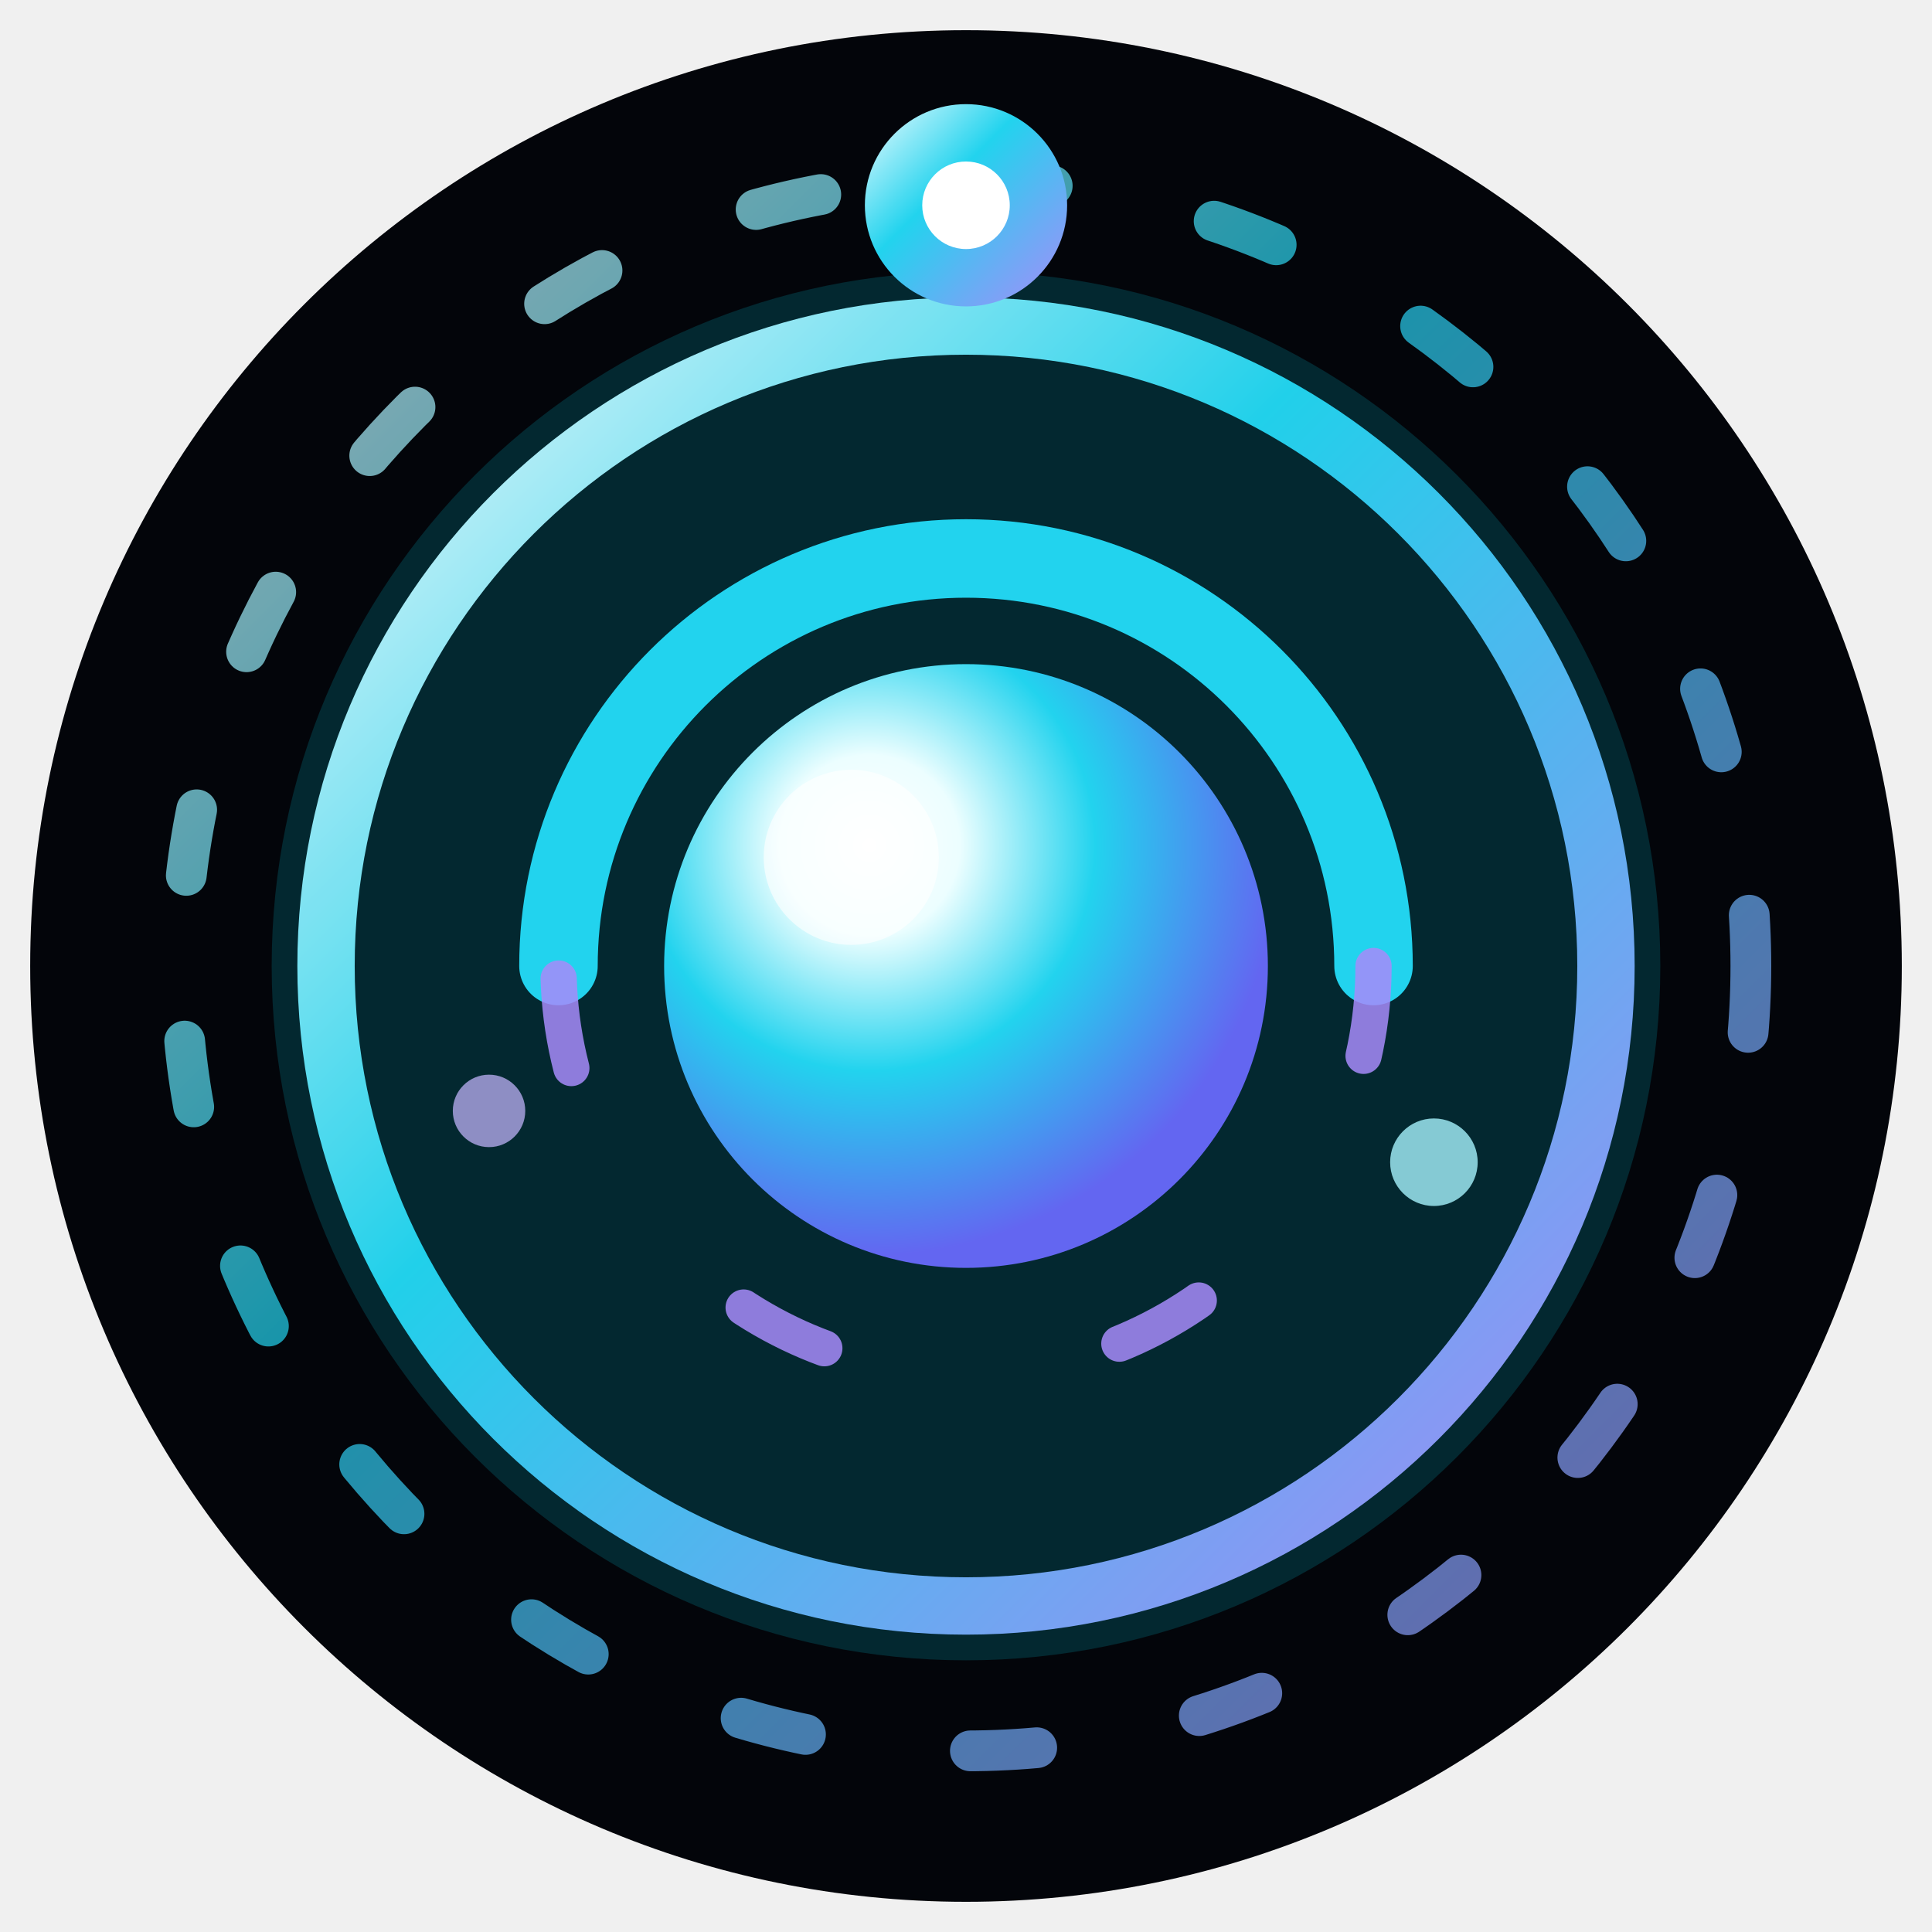
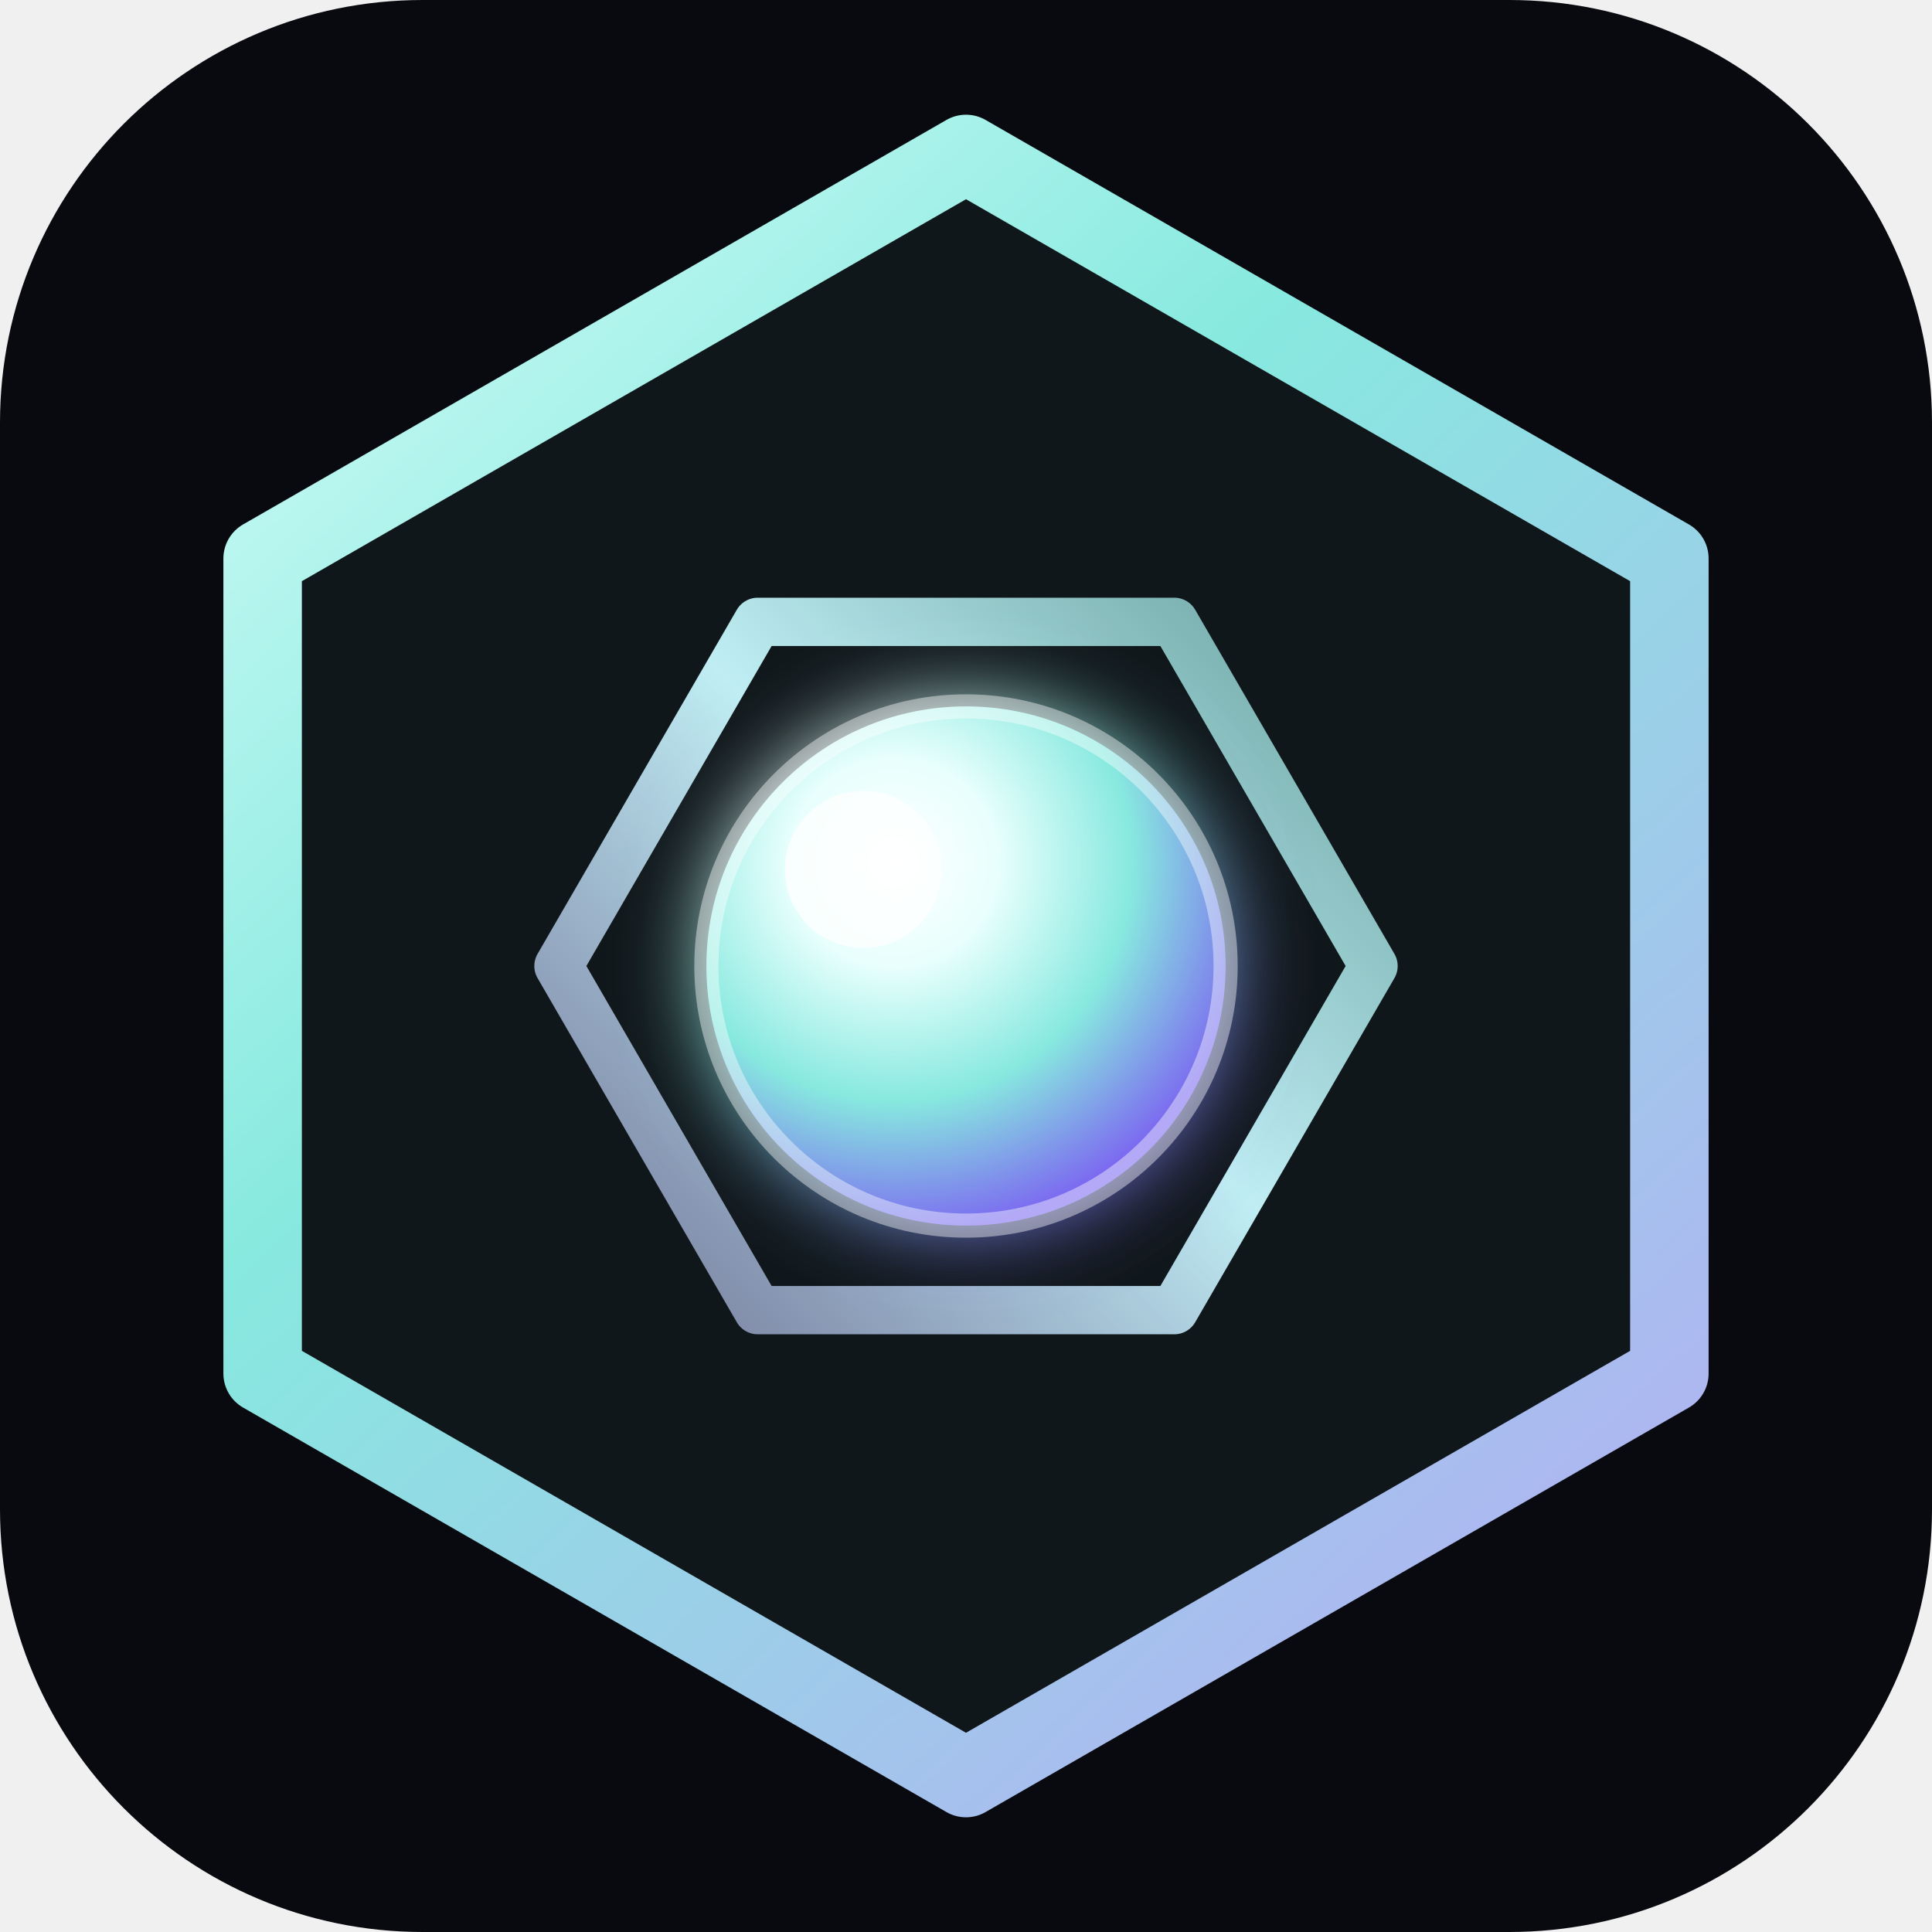
- <svg xmlns="http://www.w3.org/2000/svg" viewBox="0 0 64 64" fill="none">
+ <svg xmlns="http://www.w3.org/2000/svg" viewBox="0 0 64 64" role="img" aria-label="BudAI">
  <defs>
-     <linearGradient id="g" x1="0%" y1="0%" x2="100%" y2="100%">
-       <stop offset="0%" stop-color="#f0fdff" />
-       <stop offset="40%" stop-color="#22d3ee" />
-       <stop offset="100%" stop-color="#a78bfa" />
+     <linearGradient id="f" x1="6" y1="4" x2="58" y2="60" gradientUnits="userSpaceOnUse">
+       <stop offset="0%" stop-color="#d9fffa" />
+       <stop offset="38%" stop-color="#87e9df" />
+       <stop offset="100%" stop-color="#b9a8f6" />
    </linearGradient>
-     <radialGradient id="c" cx="34%" cy="30%" r="68%">
+     <linearGradient id="e" x1="12" y1="52" x2="52" y2="12" gradientUnits="userSpaceOnUse">
+       <stop offset="0%" stop-color="#b9a8f6" stop-opacity="0.35" />
+       <stop offset="52%" stop-color="#c9f9ff" stop-opacity="0.95" />
+       <stop offset="100%" stop-color="#87e9df" stop-opacity="0.45" />
+     </linearGradient>
+     <radialGradient id="c" cx="36%" cy="30%" r="72%">
      <stop offset="0%" stop-color="#ffffff" />
-       <stop offset="22%" stop-color="#ecfeff" />
-       <stop offset="55%" stop-color="#22d3ee" />
-       <stop offset="100%" stop-color="#6366f1" />
+       <stop offset="28%" stop-color="#e8fffd" />
+       <stop offset="64%" stop-color="#87e9df" />
+       <stop offset="100%" stop-color="#7c6bf0" />
    </radialGradient>
+     <filter id="g" x="-60%" y="-60%" width="220%" height="220%">
+       <feGaussianBlur stdDeviation="1.4" result="b" />
+       <feMerge>
+         <feMergeNode in="b" />
+         <feMergeNode in="SourceGraphic" />
+       </feMerge>
+     </filter>
  </defs>
-   <circle cx="32" cy="32" r="31" fill="#03050a" />
-   <circle cx="32" cy="32" r="23" fill="rgba(0,229,255,0.16)" />
-   <g>
-     <animateTransform attributeName="transform" type="rotate" from="0 32 32" to="360 32 32" dur="11s" repeatCount="indefinite" />
-     <circle cx="32" cy="32" r="26" fill="none" stroke="url(#g)" stroke-width="1.35" stroke-dasharray="2.2 5.5" stroke-linecap="round" opacity="0.7" />
-   </g>
-   <circle cx="32" cy="32" r="21.2" fill="none" stroke="url(#g)" stroke-width="1.9" opacity="0.98" />
-   <g>
-     <animateTransform attributeName="transform" type="rotate" from="360 32 32" to="0 32 32" dur="15s" repeatCount="indefinite" />
-     <path d="M18.5 32 A13.5 13.5 0 0 1 45.5 32" fill="none" stroke="#22d3ee" stroke-width="2.6" stroke-linecap="round" />
-     <path d="M45.5 32 A13.5 13.5 0 0 1 18.5 32" fill="none" stroke="#a78bfa" stroke-width="1.2" stroke-linecap="round" stroke-dasharray="3 10" opacity="0.85" />
-   </g>
-   <g>
-     <animateTransform attributeName="transform" type="rotate" from="0 32 32" to="360 32 32" dur="5.8s" repeatCount="indefinite" />
-     <circle cx="32" cy="6.8" r="3.35" fill="url(#g)" />
-     <circle cx="32" cy="6.8" r="1.45" fill="#fff" />
-   </g>
-   <circle cx="32" cy="32" r="10" fill="url(#c)">
-     <animate attributeName="r" values="9.2;10.6;9.2" dur="1.8s" repeatCount="indefinite" />
-   </circle>
-   <circle cx="28.2" cy="28.4" r="2.9" fill="#fff" opacity="0.62" />
-   <circle cx="47.5" cy="38.5" r="1.45" fill="#a5f3fc" opacity="0.8" />
-   <circle cx="16.2" cy="36.8" r="1.2" fill="#c4b5fd" opacity="0.72" />
+   <rect width="64" height="64" rx="14" fill="#080a0f" />
+   <path d="M32 5.1 L55.3 18.5 V45.5 L32 58.9 L8.7 45.5 V18.5 Z" fill="rgba(135,233,223,0.06)" stroke="url(#f)" stroke-width="2.6" stroke-linejoin="round" />
+   <path d="M45.5 32 L38.9 43.4 H25.1 L18.5 32 L25.1 20.6 H38.9 Z" fill="none" stroke="url(#e)" stroke-width="1.6" stroke-linejoin="round" />
+   <circle cx="32" cy="32" r="8.6" fill="url(#c)" filter="url(#g)" />
+   <circle cx="32" cy="32" r="8.6" fill="none" stroke="#ffffff" stroke-opacity="0.42" stroke-width="0.8" />
+   <circle cx="28.6" cy="28.8" r="2.6" fill="#ffffff" opacity="0.72" />
</svg>
